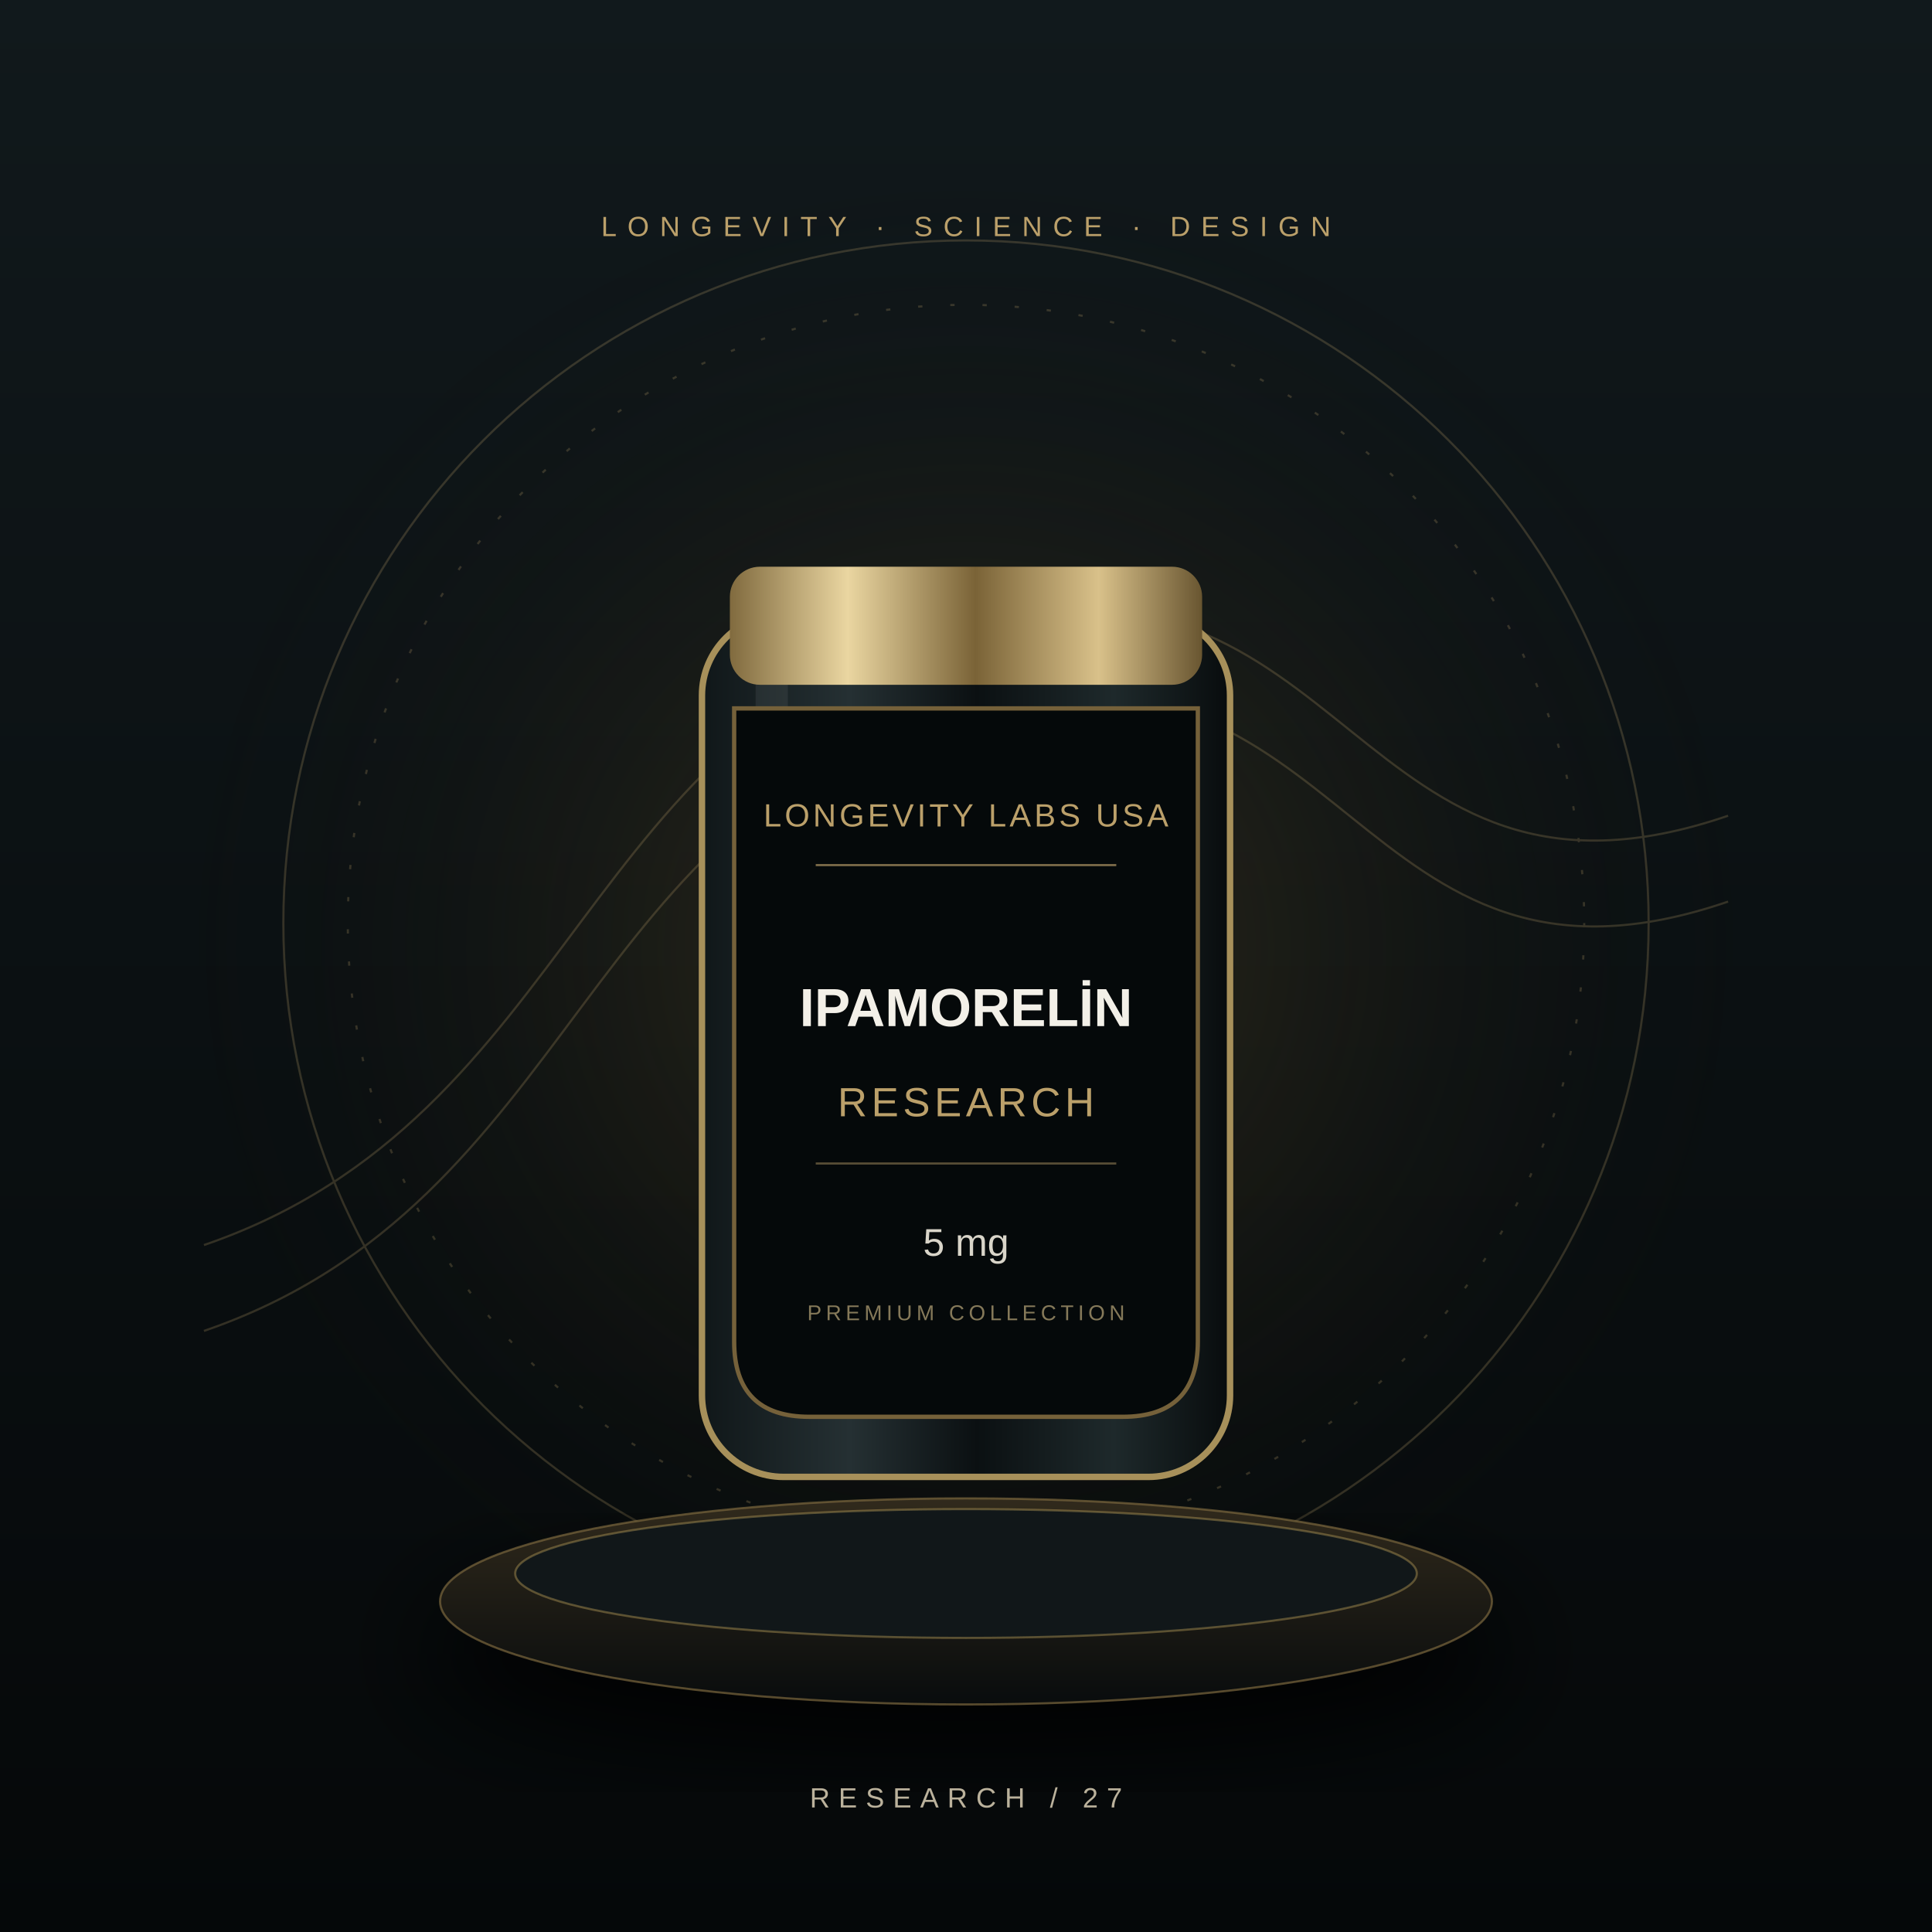
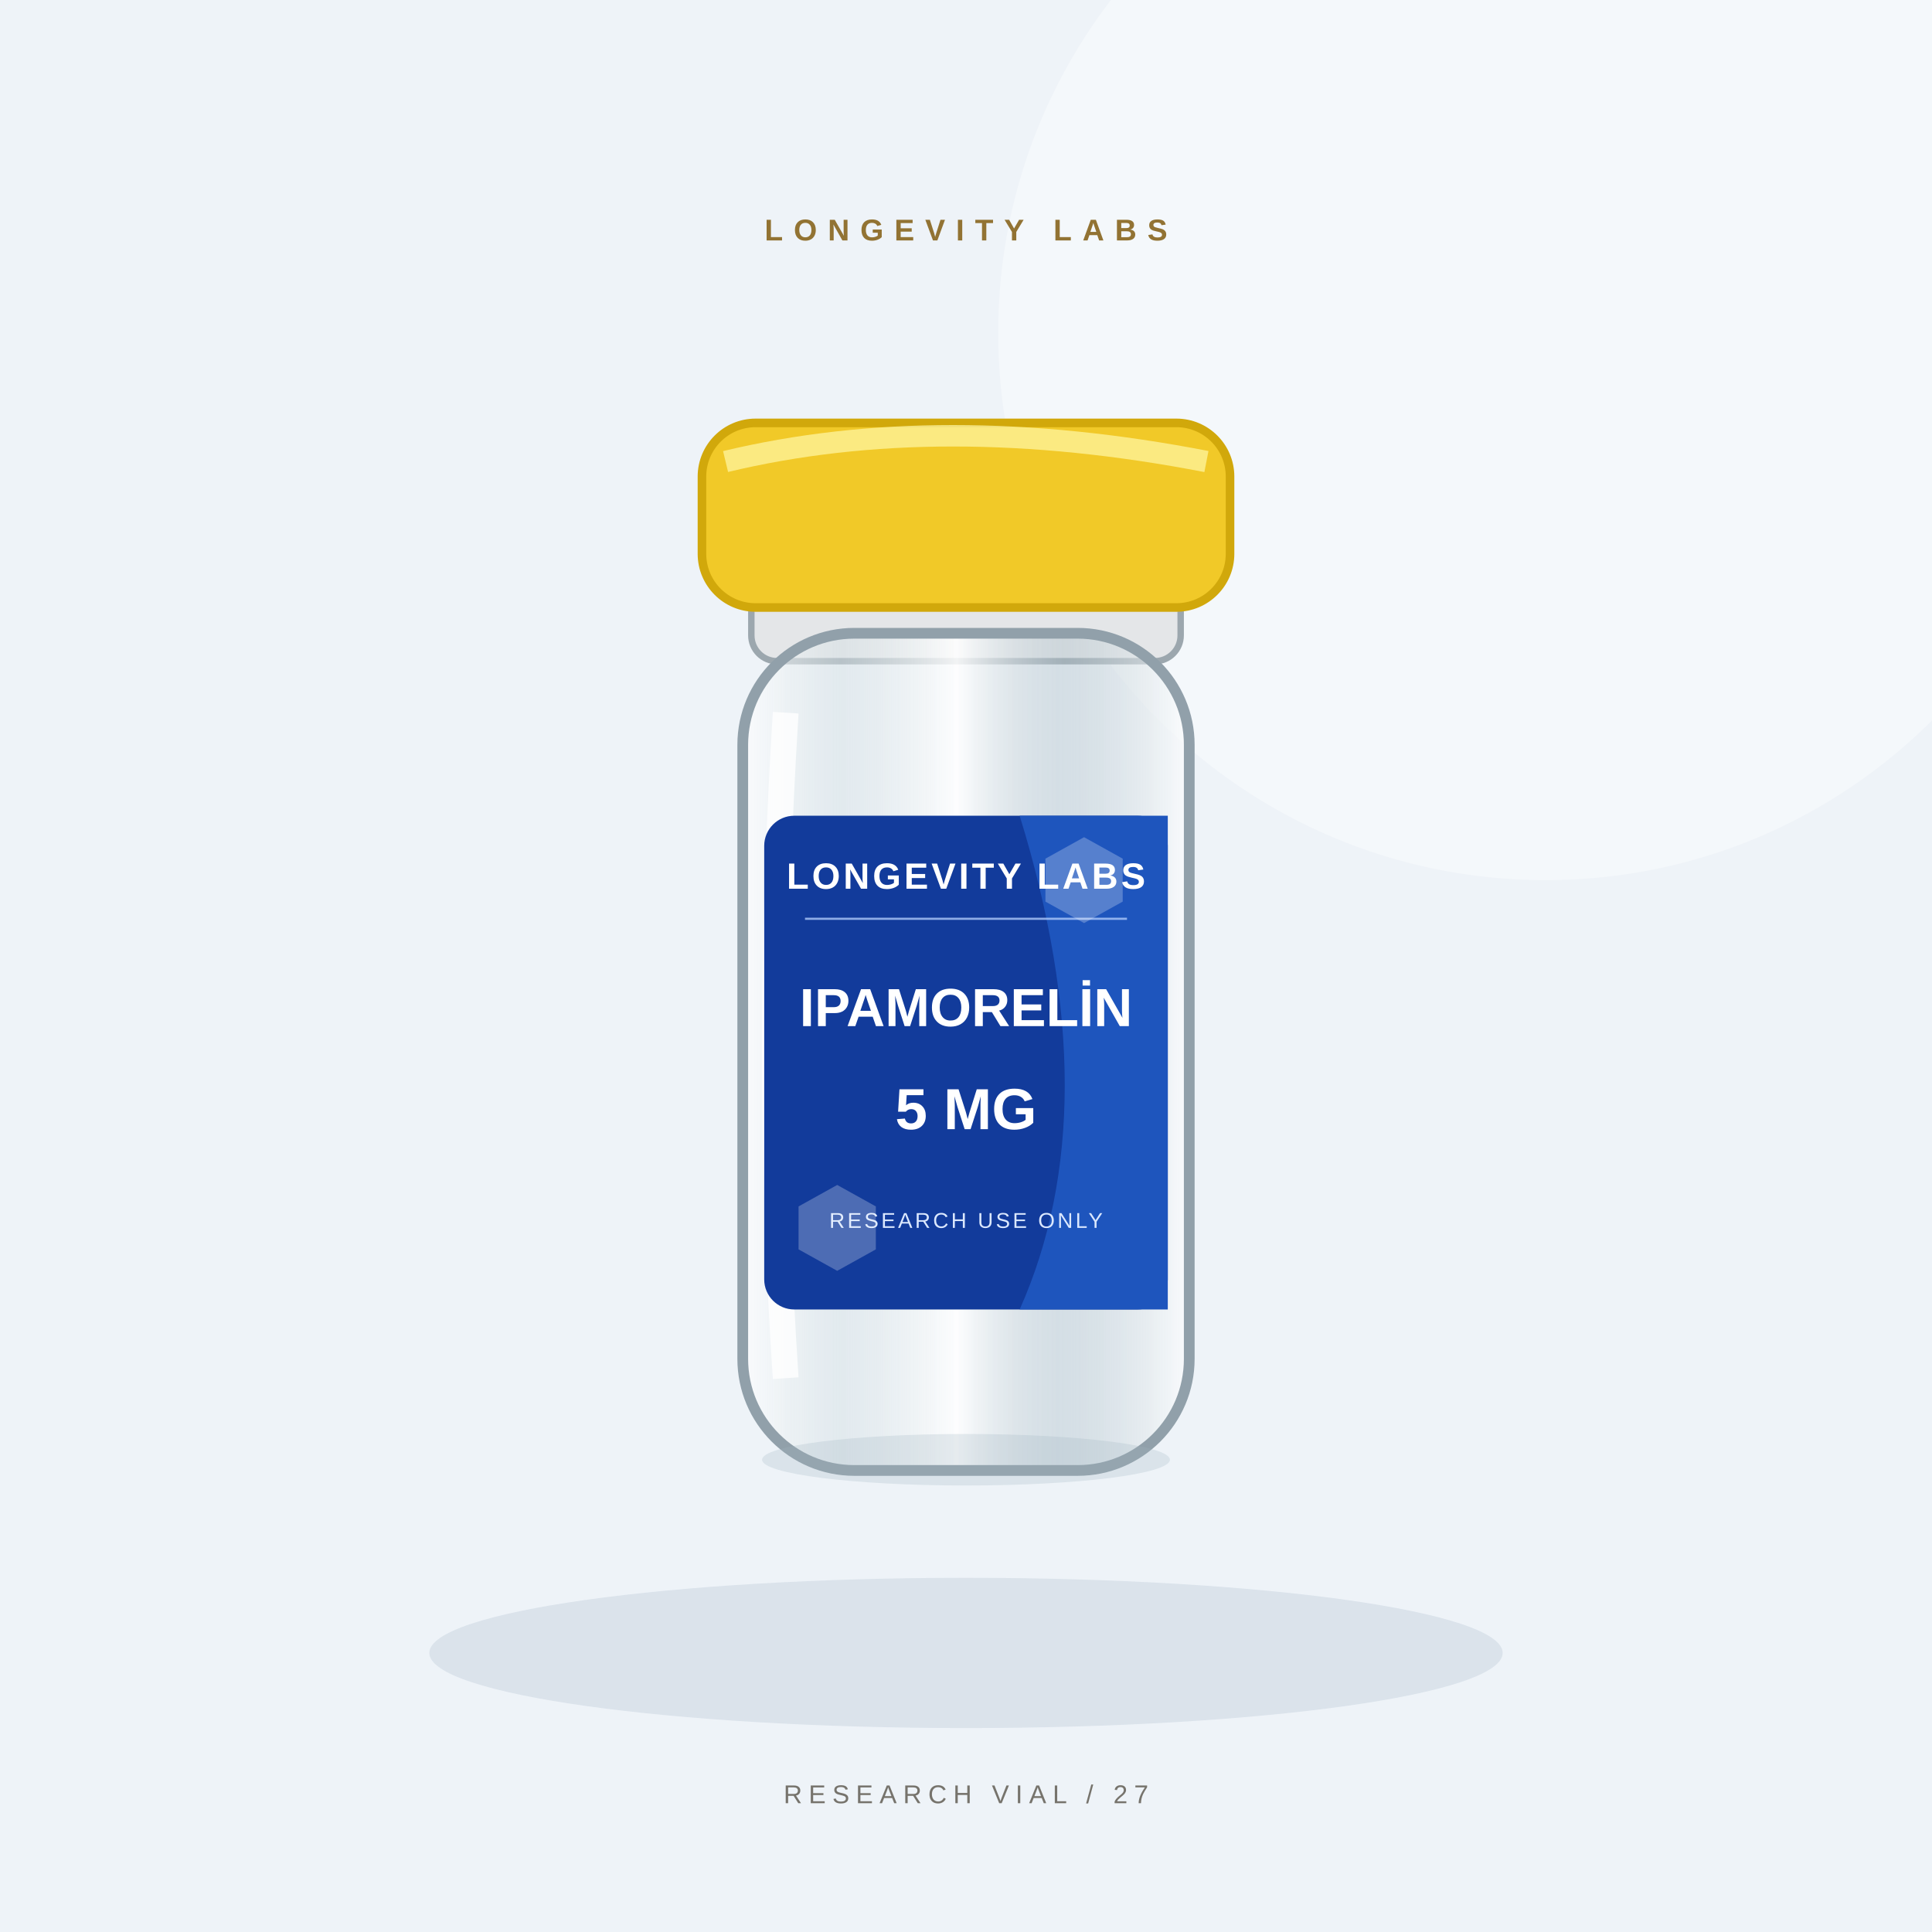
<svg xmlns="http://www.w3.org/2000/svg" width="900" height="900" viewBox="0 0 900 900" role="img" aria-labelledby="title desc">
  <defs>
-     <linearGradient id="bg" x2="0" y2="1">
-       <stop stop-color="#11191c" />
-       <stop offset="1" stop-color="#050809" />
+     <linearGradient id="clearGlass" x2="1">
+       <stop stop-color="#fff" stop-opacity=".72" />
+       <stop offset=".22" stop-color="#d5e0e4" stop-opacity=".48" />
+       <stop offset=".48" stop-color="#fff" stop-opacity=".86" />
+       <stop offset=".72" stop-color="#aec0c9" stop-opacity=".4" />
+       <stop offset="1" stop-color="#fff" stop-opacity=".72" />
    </linearGradient>
-     <radialGradient id="glow">
-       <stop stop-color="#6f5a2e" stop-opacity=".42" />
-       <stop offset="1" stop-color="#050809" stop-opacity="0" />
-     </radialGradient>
-     <linearGradient id="glass" x2="1">
-       <stop stop-color="#101719" />
-       <stop offset=".28" stop-color="#253033" />
-       <stop offset=".52" stop-color="#0b1012" />
-       <stop offset=".78" stop-color="#1e292b" />
-       <stop offset="1" stop-color="#080c0d" />
+     <linearGradient id="goldMetal" x2="1">
+       <stop stop-color="#8a713d" />
+       <stop offset=".25" stop-color="#f2d879" />
+       <stop offset=".53" stop-color="#b18d2e" />
+       <stop offset=".8" stop-color="#f5da77" />
+       <stop offset="1" stop-color="#96782b" />
    </linearGradient>
-     <linearGradient id="metal" x2="1">
-       <stop stop-color="#806a3e" />
-       <stop offset=".25" stop-color="#ead6a1" />
-       <stop offset=".52" stop-color="#7a6337" />
-       <stop offset=".78" stop-color="#d9c18a" />
-       <stop offset="1" stop-color="#685530" />
+     <linearGradient id="darkGlass" x2="1">
+       <stop stop-color="#080b0c" />
+       <stop offset=".26" stop-color="#25292a" />
+       <stop offset=".5" stop-color="#090b0b" />
+       <stop offset=".76" stop-color="#242727" />
+       <stop offset="1" stop-color="#080a0a" />
    </linearGradient>
-     <linearGradient id="floor" x2="0" y2="1">
-       <stop stop-color="#312a1c" />
-       <stop offset="1" stop-color="#090c0d" />
-     </linearGradient>
-     <filter id="blur">
-       <feGaussianBlur stdDeviation="25" />
-     </filter>
  </defs>
-   <rect width="900" height="900" fill="url(#bg)" />
-   <ellipse cx="450" cy="442" rx="380" ry="370" fill="url(#glow)" />
-   <g fill="none" stroke="#bba06a" opacity=".24">
-     <circle cx="450" cy="430" r="318" />
-     <circle cx="450" cy="430" r="288" stroke-dasharray="2 13" />
-     <path d="M95 580C270 520 270 335 450 290s180 150 355 90" />
-     <path d="M95 620C270 560 270 375 450 330s180 150 355 90" />
+   <rect width="900" height="900" fill="#eef3f8" />
+   <ellipse cx="450" cy="770" rx="250" ry="35" fill="#a8b9ca" opacity=".28" />
+   <circle cx="720" cy="155" r="255" fill="#fff" opacity=".38" />
+   <g>
+     <g>
+       <rect x="350" y="246" width="200" height="62" rx="12" fill="#e4e6e8" stroke="#9ca7ae" stroke-width="3" />
+       <rect x="327" y="197" width="246" height="86" rx="25" fill="#f1c928" stroke="#d1a80b" stroke-width="4" />
+       <path d="M338 215q100-24 224 0" fill="none" stroke="#fff6a4" stroke-width="10" opacity=".72" />
+       <rect x="346" y="295" width="208" height="390" rx="52" fill="url(#clearGlass)" stroke="#91a0aa" stroke-width="5" />
+       <path d="M366 332q-10 160 0 310" fill="none" stroke="#fff" stroke-width="12" opacity=".8" />
+       <ellipse cx="450" cy="680" rx="95" ry="12" fill="#9eb4c0" opacity=".25" />
+       <rect x="356" y="380" width="188" height="230" rx="14" fill="#123b9b" />
+       <path d="M475 380h69v230h-69q42-94 0-230" fill="#1e55bd" />
+       <text x="450" y="414" text-anchor="middle" fill="#fff" font-family="Arial,sans-serif" font-size="17" font-weight="700" letter-spacing="1.4">LONGEVITY LABS</text>
+       <path d="M375 428h150" stroke="#b7d2ff" opacity=".75" />
+       <text x="450" y="478" text-anchor="middle" fill="#fff" font-family="Arial,sans-serif" font-size="25" font-weight="800">IPAMORELİN</text>
+       <text x="450" y="526" text-anchor="middle" fill="#fff" font-family="Arial,sans-serif" font-size="27" font-weight="800">5 MG</text>
+       <text x="450" y="572" text-anchor="middle" fill="#dbe8ff" font-family="Arial,sans-serif" font-size="10" letter-spacing="1.2">RESEARCH USE ONLY</text>
+       <g fill="#fff" opacity=".25">
+         <path d="m505 390 18 10v20l-18 10-18-10v-20z" />
+         <path d="m390 552 18 10v20l-18 10-18-10v-20z" />
+       </g>
+     </g>
  </g>
-   <ellipse cx="450" cy="770" rx="255" ry="54" fill="#000" opacity=".8" filter="url(#blur)" />
-   <ellipse cx="450" cy="746" rx="245" ry="48" fill="url(#floor)" stroke="#7b673e" stroke-opacity=".7" />
-   <ellipse cx="450" cy="733" rx="210" ry="30" fill="#111719" stroke="#c6a75d" stroke-opacity=".4" />
-   <g>
-     <rect x="327" y="286" width="246" height="402" rx="38" fill="url(#glass)" stroke="#a7905a" stroke-width="3" />
-     <rect x="352" y="310" width="15" height="345" rx="7" fill="#fff" opacity=".07" />
-     <rect x="340" y="264" width="220" height="55" rx="14" fill="url(#metal)" />
-     <path d="M342 330h216v295q0 35-35 35H377q-35 0-35-35z" fill="#05090a" stroke="#75613a" stroke-width="2" />
-     <text x="450" y="385" text-anchor="middle" fill="#bba06a" font-family="Arial,sans-serif" font-size="15" letter-spacing="1.5">LONGEVITY LABS USA</text>
-     <path d="M380 403h140" stroke="#bba06a" opacity=".65" />
-     <text x="450" y="478" text-anchor="middle" fill="#f3f0e8" font-family="Arial,sans-serif" font-size="25" font-weight="700">IPAMORELİN</text>
-     <text x="450" y="520" text-anchor="middle" fill="#bba06a" font-family="Arial,sans-serif" font-size="19" letter-spacing="2">RESEARCH</text>
-     <path d="M380 542h140" stroke="#bba06a" opacity=".45" />
-     <text x="450" y="585" text-anchor="middle" fill="#d9d5c9" font-family="Arial,sans-serif" font-size="18">5 mg</text>
-     <text x="450" y="615" text-anchor="middle" fill="#857959" font-family="Arial,sans-serif" font-size="10" letter-spacing="2">PREMIUM COLLECTION</text>
-   </g>
-   <g text-anchor="middle" font-family="Arial,sans-serif">
-     <text x="450" y="110" fill="#bba06a" font-size="13" letter-spacing="5">LONGEVITY · SCIENCE · DESIGN</text>
-     <text x="450" y="842" fill="#bbb29c" font-size="13" letter-spacing="4">RESEARCH / 27</text>
-   </g>
+   <text x="450" y="112" text-anchor="middle" fill="#927333" font-family="Arial,sans-serif" font-size="14" font-weight="700" letter-spacing="5">LONGEVITY LABS</text>
+   <text x="450" y="840" text-anchor="middle" fill="#76736c" font-family="Arial,sans-serif" font-size="12" letter-spacing="3">RESEARCH VIAL / 27</text>
</svg>
